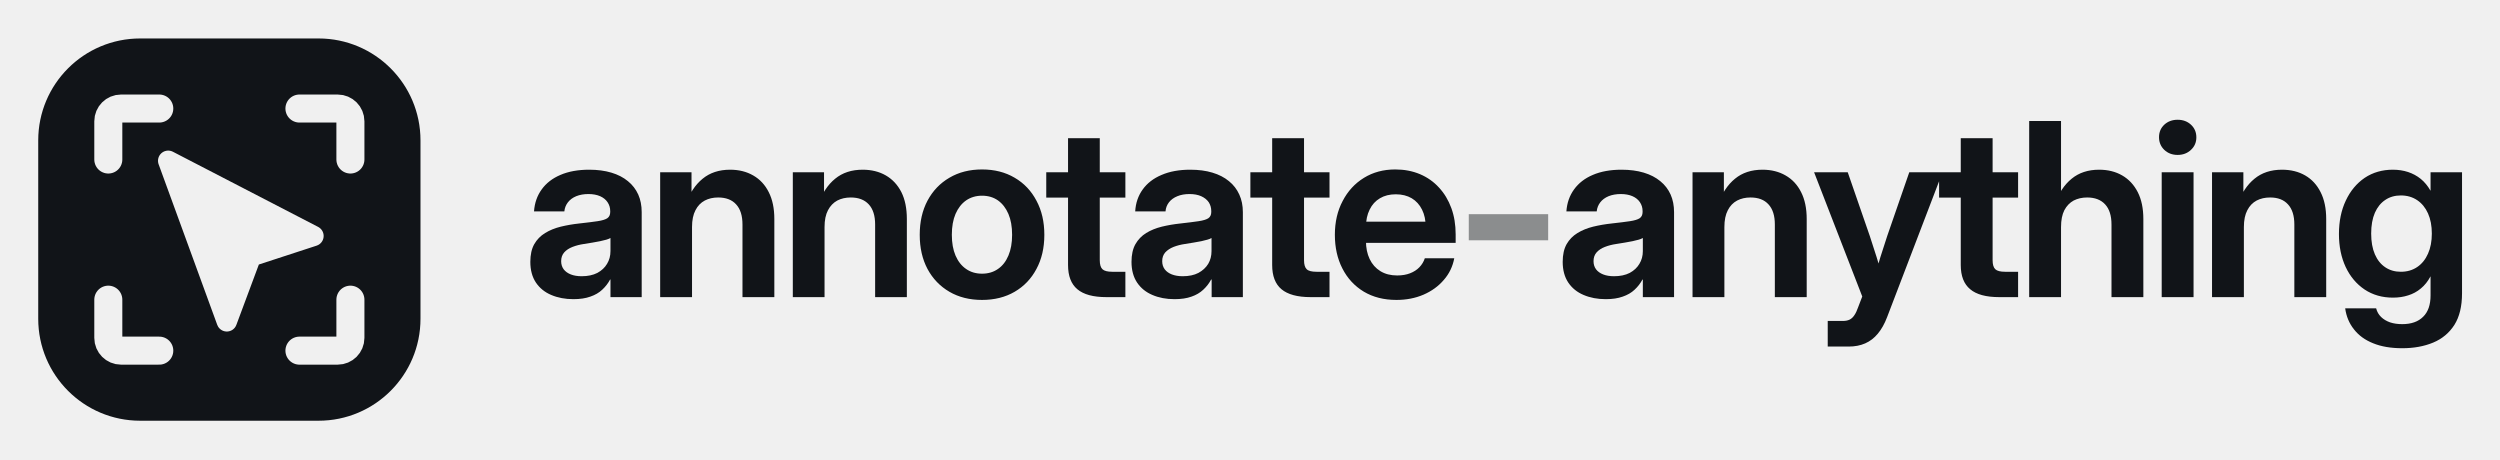
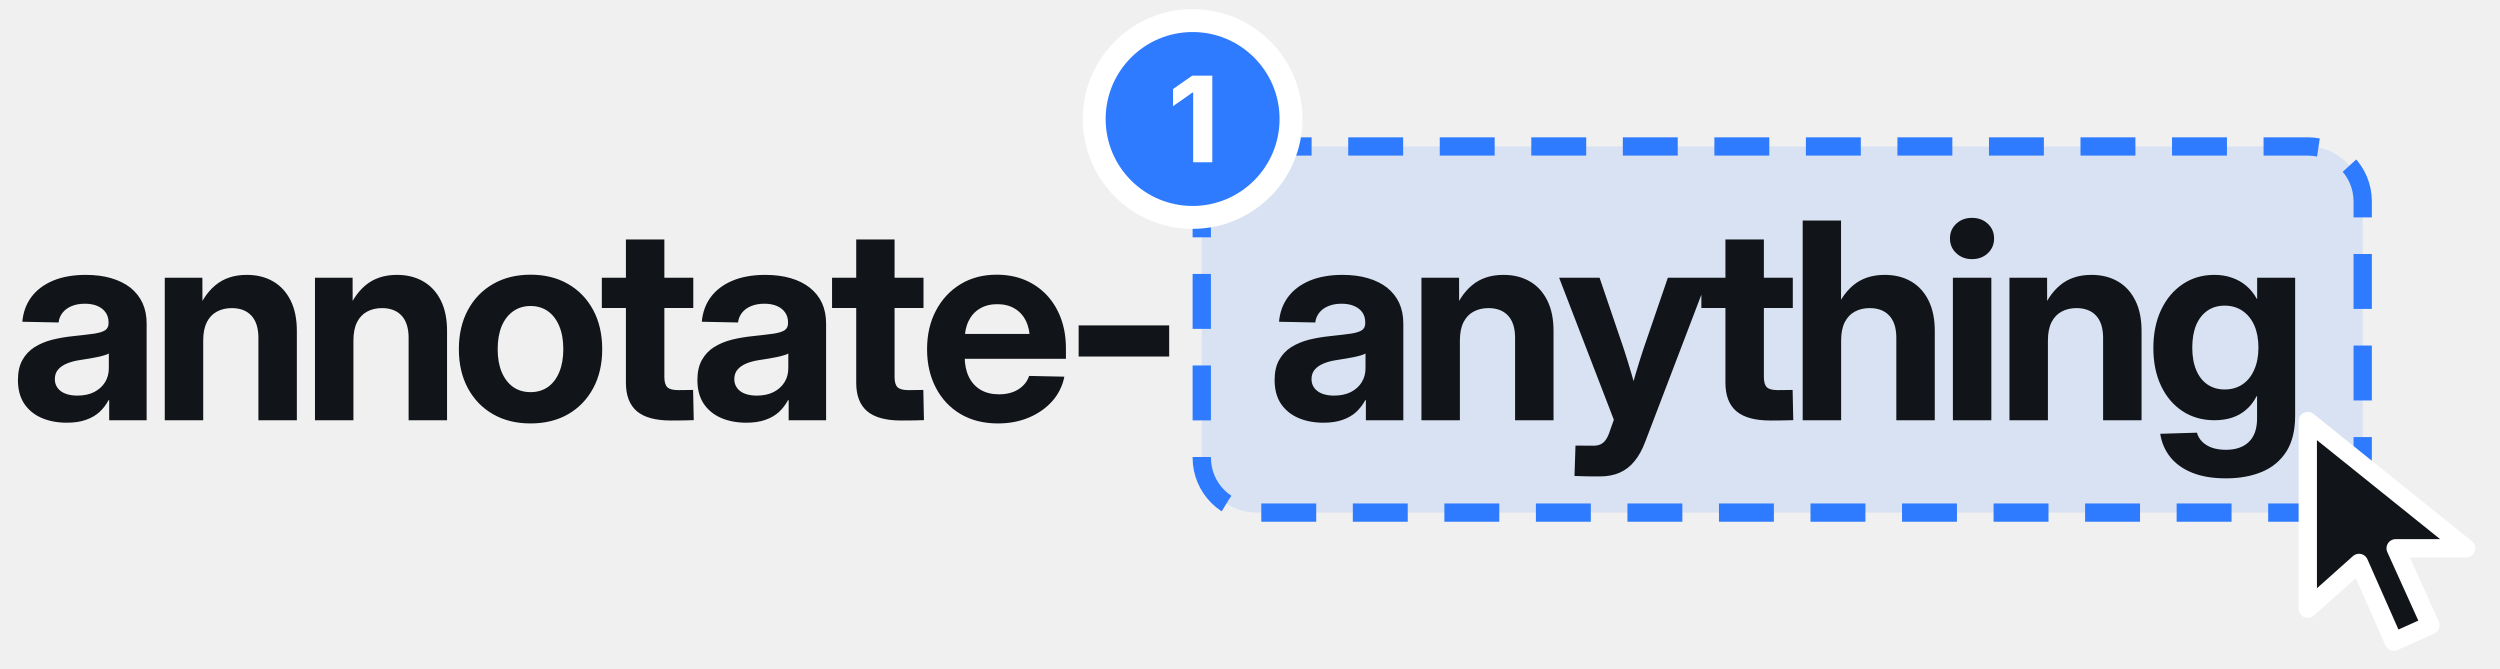
- <svg xmlns="http://www.w3.org/2000/svg" viewBox="0 0 196.2 36" width="392" height="72" fill="none">
-   <defs>
-     <mask id="aa-m" maskUnits="userSpaceOnUse" x="0" y="0" width="36" height="36">
-       <rect width="36" height="36" fill="#fff" />
-       <path d="M8.5 12.5V9.5a1 1 0 0 1 1-1h3M23.5 8.5h3a1 1 0 0 1 1 1v3M27.5 23.5v3a1 1 0 0 1-1 1h-3M12.5 27.5h-3a1 1 0 0 1-1-1v-3" stroke="#000" stroke-width="2.2" stroke-linecap="round" fill="none" />
-       <path d="m13.2 12.6 11.4 5.9-4.9 1.6-1.9 5.1z" fill="#000" stroke="#000" stroke-width="1.6" stroke-linejoin="round" />
-     </mask>
-   </defs>
-   <rect x="3" y="3" width="30" height="30" rx="8" fill="#111418" mask="url(#aa-m)" />
-   <path transform="translate(41 23.3)" fill="#111418" d="M4 0.16Q3.03 0.16 2.26 -0.17Q1.5 -0.49 1.06 -1.14Q0.62 -1.8 0.62 -2.77Q0.62 -3.61 0.93 -4.16Q1.24 -4.7 1.78 -5.03Q2.32 -5.36 3.01 -5.53Q3.71 -5.7 4.46 -5.78Q5.37 -5.88 5.9 -5.96Q6.43 -6.04 6.66 -6.19Q6.89 -6.35 6.89 -6.68V-6.75Q6.89 -7.14 6.68 -7.45Q6.48 -7.75 6.1 -7.92Q5.71 -8.09 5.18 -8.09Q4.64 -8.09 4.22 -7.92Q3.81 -7.75 3.57 -7.44Q3.33 -7.13 3.29 -6.73H0.91Q0.98 -7.72 1.51 -8.45Q2.04 -9.19 2.98 -9.59Q3.93 -10 5.24 -10Q6.21 -10 6.98 -9.77Q7.75 -9.54 8.28 -9.1Q8.81 -8.67 9.09 -8.05Q9.36 -7.44 9.36 -6.67V0H6.91V-1.38H6.88Q6.64 -0.93 6.26 -0.58Q5.89 -0.23 5.33 -0.04Q4.78 0.16 4 0.16ZM4.65 -1.64Q5.37 -1.64 5.88 -1.9Q6.38 -2.17 6.64 -2.61Q6.91 -3.05 6.91 -3.61V-4.64Q6.79 -4.57 6.59 -4.51Q6.38 -4.45 6.1 -4.39Q5.82 -4.33 5.5 -4.28Q5.17 -4.22 4.82 -4.17Q4.34 -4.1 3.93 -3.94Q3.52 -3.78 3.28 -3.51Q3.04 -3.24 3.04 -2.82Q3.04 -2.45 3.24 -2.18Q3.44 -1.92 3.8 -1.78Q4.16 -1.64 4.65 -1.64Z M13.31 -5.5V0H10.81V-9.8H13.27V-7.28H12.81Q13.28 -8.59 14.14 -9.29Q15 -10 16.3 -10Q17.33 -10 18.11 -9.55Q18.9 -9.1 19.33 -8.24Q19.77 -7.38 19.77 -6.13V0H17.27V-5.7Q17.27 -6.74 16.77 -7.28Q16.28 -7.82 15.36 -7.82Q14.77 -7.82 14.31 -7.58Q13.84 -7.33 13.58 -6.82Q13.31 -6.31 13.31 -5.5Z M23.71 -5.5V0H21.22V-9.8H23.67V-7.28H23.21Q23.68 -8.59 24.54 -9.29Q25.4 -10 26.7 -10Q27.74 -10 28.52 -9.55Q29.3 -9.1 29.74 -8.24Q30.17 -7.38 30.17 -6.13V0H27.68V-5.7Q27.68 -6.74 27.18 -7.28Q26.68 -7.82 25.77 -7.82Q25.17 -7.82 24.71 -7.58Q24.25 -7.33 23.98 -6.82Q23.71 -6.31 23.71 -5.5Z M36.07 0.22Q34.61 0.22 33.51 -0.42Q32.41 -1.06 31.79 -2.21Q31.18 -3.36 31.18 -4.89Q31.18 -6.42 31.79 -7.57Q32.41 -8.73 33.51 -9.37Q34.61 -10.02 36.07 -10.02Q37.53 -10.02 38.63 -9.37Q39.73 -8.73 40.34 -7.57Q40.96 -6.42 40.96 -4.89Q40.96 -3.36 40.34 -2.21Q39.73 -1.06 38.63 -0.42Q37.53 0.22 36.07 0.22ZM36.07 -1.84Q36.79 -1.84 37.32 -2.21Q37.85 -2.57 38.14 -3.26Q38.43 -3.94 38.43 -4.89Q38.43 -5.85 38.14 -6.53Q37.85 -7.21 37.32 -7.59Q36.79 -7.96 36.07 -7.96Q35.36 -7.96 34.82 -7.59Q34.29 -7.22 33.99 -6.53Q33.7 -5.85 33.7 -4.89Q33.7 -3.94 33.99 -3.26Q34.29 -2.57 34.82 -2.21Q35.35 -1.84 36.07 -1.84Z M47.32 -9.8V-7.81H41.11V-9.8ZM42.82 -12.47H45.31V-2.9Q45.31 -2.39 45.52 -2.19Q45.73 -1.99 46.29 -1.99Q46.52 -1.99 46.83 -1.99Q47.14 -1.99 47.32 -1.99V0Q47.07 0 46.66 0Q46.24 0 45.83 0Q44.28 0 43.55 -0.62Q42.82 -1.23 42.82 -2.52Z M51.18 0.16Q50.2 0.16 49.44 -0.17Q48.68 -0.49 48.24 -1.14Q47.8 -1.8 47.8 -2.77Q47.8 -3.61 48.11 -4.16Q48.42 -4.7 48.95 -5.03Q49.49 -5.36 50.18 -5.53Q50.88 -5.7 51.64 -5.78Q52.54 -5.88 53.07 -5.96Q53.6 -6.04 53.83 -6.19Q54.06 -6.35 54.06 -6.68V-6.75Q54.06 -7.14 53.86 -7.45Q53.65 -7.75 53.27 -7.92Q52.89 -8.09 52.35 -8.09Q51.81 -8.09 51.4 -7.92Q50.98 -7.75 50.74 -7.44Q50.5 -7.13 50.47 -6.73H48.09Q48.15 -7.72 48.68 -8.45Q49.21 -9.19 50.16 -9.59Q51.11 -10 52.41 -10Q53.39 -10 54.15 -9.77Q54.92 -9.54 55.45 -9.1Q55.98 -8.67 56.26 -8.05Q56.54 -7.44 56.54 -6.67V0H54.09V-1.38H54.05Q53.81 -0.93 53.43 -0.58Q53.06 -0.23 52.51 -0.04Q51.96 0.16 51.18 0.16ZM51.82 -1.64Q52.55 -1.64 53.05 -1.9Q53.55 -2.17 53.82 -2.61Q54.08 -3.05 54.08 -3.61V-4.64Q53.97 -4.57 53.76 -4.51Q53.56 -4.45 53.28 -4.39Q53 -4.33 52.67 -4.28Q52.34 -4.22 51.99 -4.17Q51.51 -4.1 51.1 -3.94Q50.7 -3.78 50.45 -3.51Q50.21 -3.24 50.21 -2.82Q50.21 -2.45 50.41 -2.18Q50.61 -1.92 50.97 -1.78Q51.34 -1.64 51.82 -1.64Z M63.34 -9.8V-7.81H57.13V-9.8ZM58.84 -12.47H61.34V-2.9Q61.34 -2.39 61.55 -2.19Q61.75 -1.99 62.32 -1.99Q62.55 -1.99 62.85 -1.99Q63.16 -1.99 63.34 -1.99V0Q63.09 0 62.68 0Q62.27 0 61.86 0Q60.31 0 59.57 -0.62Q58.84 -1.23 58.84 -2.52Z M68.59 0.22Q67.12 0.22 66.03 -0.43Q64.94 -1.09 64.35 -2.25Q63.76 -3.4 63.76 -4.89Q63.76 -6.39 64.37 -7.54Q64.97 -8.7 66.04 -9.36Q67.11 -10.02 68.5 -10.02Q69.56 -10.02 70.44 -9.65Q71.31 -9.28 71.93 -8.6Q72.56 -7.92 72.9 -6.99Q73.24 -6.06 73.24 -4.93V-4.26H64.71V-5.92H72.01L70.89 -5.5Q70.89 -6.29 70.6 -6.87Q70.31 -7.45 69.79 -7.76Q69.26 -8.07 68.54 -8.07Q67.82 -8.07 67.3 -7.76Q66.77 -7.45 66.49 -6.87Q66.2 -6.29 66.2 -5.5V-4.41Q66.2 -3.6 66.49 -2.99Q66.78 -2.38 67.33 -2.04Q67.88 -1.7 68.65 -1.7Q69.22 -1.7 69.66 -1.87Q70.1 -2.04 70.39 -2.34Q70.69 -2.65 70.82 -3.05H73.13Q72.95 -2.08 72.31 -1.35Q71.68 -0.61 70.71 -0.19Q69.75 0.22 68.59 0.22Z" />
-   <path transform="translate(114.19 23.3)" fill="#111418" fill-opacity=".45" d="M7.31 -6.51V-4.46H1.08V-6.51Z" />
-   <path transform="translate(122.02 23.3)" fill="#111418" d="M4 0.16Q3.03 0.16 2.26 -0.17Q1.5 -0.49 1.06 -1.14Q0.62 -1.8 0.62 -2.77Q0.62 -3.61 0.93 -4.16Q1.24 -4.7 1.78 -5.03Q2.32 -5.36 3.01 -5.53Q3.71 -5.7 4.46 -5.78Q5.37 -5.88 5.9 -5.96Q6.43 -6.04 6.66 -6.19Q6.89 -6.35 6.89 -6.68V-6.75Q6.89 -7.14 6.68 -7.45Q6.48 -7.75 6.1 -7.92Q5.71 -8.09 5.18 -8.09Q4.64 -8.09 4.22 -7.92Q3.81 -7.75 3.57 -7.44Q3.33 -7.13 3.29 -6.73H0.91Q0.98 -7.72 1.51 -8.45Q2.04 -9.19 2.98 -9.59Q3.93 -10 5.24 -10Q6.21 -10 6.98 -9.77Q7.75 -9.54 8.28 -9.1Q8.81 -8.67 9.09 -8.05Q9.36 -7.44 9.36 -6.67V0H6.91V-1.38H6.88Q6.64 -0.93 6.26 -0.58Q5.89 -0.23 5.33 -0.04Q4.78 0.16 4 0.16ZM4.65 -1.64Q5.37 -1.64 5.88 -1.9Q6.38 -2.17 6.64 -2.61Q6.91 -3.05 6.91 -3.61V-4.64Q6.79 -4.57 6.59 -4.51Q6.38 -4.45 6.1 -4.39Q5.82 -4.33 5.5 -4.28Q5.17 -4.22 4.82 -4.17Q4.34 -4.1 3.93 -3.94Q3.52 -3.78 3.28 -3.51Q3.04 -3.24 3.04 -2.82Q3.04 -2.45 3.24 -2.18Q3.44 -1.92 3.8 -1.78Q4.16 -1.64 4.65 -1.64Z M13.31 -5.5V0H10.81V-9.8H13.27V-7.28H12.81Q13.28 -8.59 14.14 -9.29Q15 -10 16.3 -10Q17.33 -10 18.11 -9.55Q18.9 -9.1 19.33 -8.24Q19.77 -7.38 19.77 -6.13V0H17.27V-5.7Q17.27 -6.74 16.77 -7.28Q16.28 -7.82 15.36 -7.82Q14.77 -7.82 14.31 -7.58Q13.84 -7.33 13.58 -6.82Q13.31 -6.31 13.31 -5.5Z M21.42 3.88V1.87H22.61Q22.93 1.87 23.15 1.76Q23.36 1.65 23.51 1.42Q23.67 1.19 23.8 0.81L24.13 -0.05L20.35 -9.8H22.99L24.72 -4.8Q25 -3.97 25.26 -3.13Q25.51 -2.3 25.76 -1.46H25.06Q25.3 -2.3 25.55 -3.13Q25.81 -3.97 26.09 -4.8L27.82 -9.8H30.43L26.08 1.57Q25.78 2.36 25.35 2.87Q24.93 3.38 24.36 3.63Q23.79 3.88 23.06 3.88Q22.66 3.88 22.24 3.88Q21.82 3.88 21.42 3.88Z M36.36 -9.8V-7.81H30.16V-9.8ZM31.86 -12.47H34.36V-2.9Q34.36 -2.39 34.57 -2.19Q34.78 -1.99 35.34 -1.99Q35.57 -1.99 35.88 -1.99Q36.18 -1.99 36.36 -1.99V0Q36.12 0 35.7 0Q35.29 0 34.88 0Q33.33 0 32.6 -0.62Q31.86 -1.23 31.86 -2.52Z M39.73 -5.5V0H37.23V-13.82H39.73V-7.28H39.23Q39.7 -8.59 40.56 -9.29Q41.42 -10 42.72 -10Q43.75 -10 44.53 -9.55Q45.31 -9.1 45.75 -8.24Q46.19 -7.38 46.19 -6.13V0H43.69V-5.7Q43.69 -6.74 43.19 -7.28Q42.69 -7.82 41.78 -7.82Q41.19 -7.82 40.72 -7.58Q40.26 -7.33 39.99 -6.82Q39.73 -6.31 39.73 -5.5Z M47.63 0V-9.8H50.13V0ZM48.88 -11.16Q48.25 -11.16 47.83 -11.56Q47.42 -11.96 47.42 -12.55Q47.42 -13.14 47.83 -13.53Q48.25 -13.92 48.88 -13.92Q49.51 -13.92 49.93 -13.53Q50.35 -13.14 50.35 -12.54Q50.35 -11.95 49.93 -11.56Q49.51 -11.16 48.88 -11.16Z M54.08 -5.5V0H51.58V-9.8H54.04V-7.28H53.58Q54.05 -8.59 54.91 -9.29Q55.77 -10 57.07 -10Q58.11 -10 58.89 -9.55Q59.67 -9.1 60.1 -8.24Q60.54 -7.38 60.54 -6.13V0H58.04V-5.7Q58.04 -6.74 57.54 -7.28Q57.05 -7.82 56.14 -7.82Q55.54 -7.82 55.08 -7.58Q54.61 -7.33 54.35 -6.82Q54.08 -6.31 54.08 -5.5Z M66.51 4.01Q65.17 4.01 64.22 3.62Q63.27 3.24 62.72 2.53Q62.16 1.83 62.03 0.88H64.46Q64.56 1.28 64.85 1.56Q65.13 1.83 65.55 1.98Q65.97 2.12 66.51 2.12Q67.57 2.12 68.15 1.54Q68.73 0.97 68.73 -0.13V-1.62H68.72Q68.42 -1.05 67.97 -0.68Q67.53 -0.31 66.98 -0.14Q66.43 0.04 65.78 0.04Q64.51 0.04 63.55 -0.6Q62.6 -1.24 62.07 -2.36Q61.54 -3.49 61.54 -4.95Q61.54 -6.44 62.08 -7.58Q62.61 -8.71 63.56 -9.36Q64.52 -10 65.77 -10Q66.41 -10 66.96 -9.82Q67.51 -9.64 67.96 -9.28Q68.41 -8.91 68.72 -8.36H68.73V-9.8H71.2V-0.3Q71.2 1.23 70.6 2.18Q69.99 3.13 68.93 3.57Q67.87 4.01 66.51 4.01ZM66.4 -1.99Q67.13 -1.99 67.68 -2.36Q68.23 -2.73 68.53 -3.41Q68.83 -4.08 68.83 -4.99Q68.83 -5.9 68.53 -6.57Q68.23 -7.24 67.68 -7.61Q67.13 -7.98 66.4 -7.98Q65.7 -7.98 65.18 -7.63Q64.65 -7.28 64.36 -6.62Q64.07 -5.95 64.07 -4.99Q64.07 -4.03 64.36 -3.36Q64.65 -2.69 65.18 -2.34Q65.7 -1.99 66.4 -1.99Z" />
+ <svg xmlns="http://www.w3.org/2000/svg" viewBox="-1 -20 273.12 73" width="546.24" height="146" fill="none">
+   <rect x="130.29" y="-4" width="126.83" height="40" rx="6" fill="#2f7bff" fill-opacity=".12" stroke="#2f7bff" stroke-width="2" stroke-dasharray="6 4" />
+   <path fill="#111418" d="M6.3 26.18Q4.76 26.18 3.55 25.66Q2.35 25.14 1.65 24.11Q0.96 23.07 0.96 21.52Q0.96 20.2 1.45 19.33Q1.94 18.45 2.78 17.92Q3.63 17.39 4.72 17.11Q5.82 16.84 7.02 16.72Q8.44 16.57 9.29 16.45Q10.13 16.32 10.5 16.07Q10.86 15.82 10.86 15.31V15.21Q10.86 14.6 10.55 14.15Q10.24 13.69 9.67 13.44Q9.09 13.18 8.27 13.18Q7.45 13.18 6.83 13.44Q6.2 13.7 5.84 14.16Q5.47 14.62 5.4 15.23L1.44 15.15Q1.58 13.58 2.44 12.43Q3.3 11.29 4.8 10.66Q6.31 10.03 8.38 10.03Q9.92 10.03 11.15 10.39Q12.38 10.75 13.25 11.43Q14.11 12.12 14.57 13.1Q15.02 14.09 15.02 15.35V25.91H10.93V23.72H10.86Q10.46 24.46 9.86 25.02Q9.25 25.57 8.38 25.87Q7.51 26.18 6.3 26.18ZM7.44 23.22Q8.52 23.22 9.29 22.83Q10.06 22.43 10.48 21.75Q10.89 21.08 10.89 20.22V18.62Q10.71 18.73 10.38 18.82Q10.06 18.92 9.63 19.01Q9.2 19.1 8.71 19.18Q8.22 19.26 7.7 19.34Q6.95 19.45 6.34 19.7Q5.72 19.95 5.36 20.36Q4.99 20.78 4.99 21.42Q4.99 21.98 5.3 22.39Q5.6 22.8 6.16 23.01Q6.71 23.22 7.44 23.22Z M21.2 17.19V25.91H17V10.34H21.11L21.12 14.36H20.44Q21.17 12.3 22.52 11.17Q23.88 10.03 25.96 10.03Q27.62 10.03 28.85 10.75Q30.07 11.46 30.75 12.83Q31.43 14.19 31.43 16.15V25.91H27.23V16.9Q27.23 15.32 26.47 14.49Q25.71 13.66 24.32 13.66Q23.41 13.66 22.7 14.04Q22 14.41 21.6 15.19Q21.2 15.98 21.2 17.19Z M37.61 17.19V25.91H33.41V10.34H37.52L37.53 14.36H36.85Q37.58 12.3 38.93 11.17Q40.29 10.03 42.37 10.03Q44.03 10.03 45.25 10.75Q46.48 11.46 47.16 12.83Q47.84 14.19 47.84 16.15V25.91H43.64V16.9Q43.64 15.32 42.88 14.49Q42.12 13.66 40.73 13.66Q39.82 13.66 39.11 14.04Q38.41 14.41 38.01 15.19Q37.61 15.98 37.61 17.19Z M56.96 26.26Q54.62 26.26 52.86 25.25Q51.09 24.23 50.11 22.4Q49.13 20.58 49.13 18.15Q49.13 15.71 50.11 13.88Q51.09 12.05 52.86 11.03Q54.62 10.01 56.96 10.01Q59.31 10.01 61.07 11.03Q62.83 12.05 63.81 13.88Q64.79 15.71 64.79 18.15Q64.79 20.58 63.81 22.4Q62.83 24.23 61.07 25.25Q59.31 26.26 56.96 26.26ZM56.96 22.84Q58.05 22.84 58.86 22.28Q59.66 21.71 60.1 20.65Q60.54 19.59 60.54 18.15Q60.54 16.68 60.1 15.63Q59.66 14.57 58.86 14Q58.05 13.43 56.96 13.43Q55.88 13.43 55.07 14Q54.26 14.57 53.81 15.62Q53.37 16.68 53.37 18.15Q53.37 19.6 53.81 20.65Q54.26 21.71 55.06 22.28Q55.87 22.84 56.96 22.84Z M74.74 10.34V13.65H64.75V10.34ZM67.38 6.16H71.58V21.2Q71.58 21.99 71.91 22.31Q72.23 22.62 73.1 22.62Q73.46 22.62 73.95 22.61Q74.44 22.61 74.72 22.6L74.79 25.9Q74.36 25.92 73.67 25.93Q72.98 25.94 72.3 25.94Q69.78 25.94 68.58 24.93Q67.38 23.91 67.38 21.82Z M80.53 26.18Q78.99 26.18 77.78 25.66Q76.58 25.14 75.88 24.11Q75.19 23.07 75.19 21.52Q75.19 20.2 75.68 19.33Q76.17 18.45 77.01 17.92Q77.86 17.39 78.95 17.11Q80.05 16.84 81.25 16.72Q82.67 16.57 83.52 16.45Q84.36 16.32 84.73 16.07Q85.09 15.82 85.09 15.31V15.21Q85.09 14.6 84.78 14.15Q84.47 13.69 83.9 13.44Q83.32 13.18 82.5 13.18Q81.68 13.18 81.06 13.44Q80.43 13.7 80.07 14.16Q79.7 14.62 79.63 15.23L75.67 15.15Q75.81 13.58 76.67 12.43Q77.53 11.29 79.03 10.66Q80.54 10.03 82.61 10.03Q84.15 10.03 85.38 10.39Q86.61 10.75 87.47 11.43Q88.34 12.12 88.8 13.1Q89.25 14.09 89.25 15.35V25.91H85.16V23.72H85.09Q84.69 24.46 84.09 25.02Q83.48 25.57 82.61 25.87Q81.74 26.18 80.53 26.18ZM81.67 23.22Q82.75 23.22 83.52 22.83Q84.29 22.43 84.71 21.75Q85.12 21.08 85.12 20.22V18.62Q84.94 18.73 84.61 18.82Q84.29 18.92 83.86 19.01Q83.43 19.1 82.94 19.18Q82.45 19.26 81.93 19.34Q81.18 19.45 80.56 19.7Q79.95 19.95 79.59 20.36Q79.22 20.78 79.22 21.42Q79.22 21.98 79.53 22.39Q79.83 22.8 80.38 23.01Q80.94 23.22 81.67 23.22Z M99.89 10.34V13.65H89.9V10.34ZM92.54 6.16H96.73V21.2Q96.73 21.99 97.06 22.31Q97.38 22.62 98.26 22.62Q98.61 22.62 99.1 22.61Q99.6 22.61 99.87 22.6L99.94 25.9Q99.52 25.92 98.83 25.93Q98.14 25.94 97.45 25.94Q94.94 25.94 93.74 24.93Q92.54 23.91 92.54 21.82Z M108.03 26.26Q105.67 26.26 103.93 25.23Q102.19 24.19 101.24 22.36Q100.28 20.52 100.28 18.15Q100.28 15.77 101.25 13.93Q102.22 12.09 103.93 11.05Q105.64 10.01 107.87 10.01Q109.56 10.01 110.95 10.58Q112.33 11.16 113.34 12.22Q114.35 13.29 114.9 14.77Q115.45 16.25 115.45 18.06V19.2H101.84V16.48H113.41L111.51 17.15Q111.51 15.94 111.08 15.06Q110.65 14.18 109.85 13.71Q109.06 13.23 107.95 13.23Q106.85 13.23 106.05 13.71Q105.25 14.18 104.82 15.06Q104.39 15.93 104.39 17.13V18.97Q104.39 20.21 104.83 21.14Q105.27 22.07 106.12 22.58Q106.96 23.08 108.14 23.08Q108.99 23.08 109.66 22.83Q110.32 22.58 110.77 22.13Q111.23 21.68 111.43 21.07L115.28 21.15Q114.98 22.66 113.97 23.81Q112.95 24.96 111.42 25.61Q109.89 26.26 108.03 26.26Z M126.73 15.55V18.95H116.84V15.55Z" />
+   <path fill="#111418" d="M143.59 26.18Q142.05 26.18 140.84 25.66Q139.64 25.14 138.94 24.11Q138.25 23.07 138.25 21.52Q138.25 20.2 138.74 19.33Q139.23 18.45 140.07 17.92Q140.92 17.39 142.01 17.11Q143.11 16.84 144.31 16.72Q145.73 16.57 146.58 16.45Q147.42 16.32 147.79 16.07Q148.15 15.82 148.15 15.31V15.21Q148.15 14.6 147.85 14.15Q147.54 13.69 146.96 13.44Q146.38 13.18 145.56 13.18Q144.74 13.18 144.12 13.44Q143.49 13.7 143.13 14.16Q142.76 14.62 142.69 15.23L138.73 15.15Q138.87 13.58 139.73 12.43Q140.59 11.29 142.09 10.66Q143.6 10.03 145.67 10.03Q147.21 10.03 148.44 10.39Q149.67 10.75 150.54 11.43Q151.4 12.12 151.86 13.1Q152.31 14.09 152.31 15.35V25.91H148.22V23.72H148.15Q147.75 24.46 147.15 25.02Q146.54 25.57 145.67 25.87Q144.8 26.18 143.59 26.18ZM144.73 23.22Q145.81 23.22 146.58 22.83Q147.36 22.43 147.77 21.75Q148.18 21.08 148.18 20.22V18.62Q148 18.73 147.68 18.82Q147.35 18.92 146.92 19.01Q146.49 19.1 146 19.18Q145.51 19.26 145 19.34Q144.24 19.45 143.63 19.7Q143.01 19.95 142.65 20.36Q142.28 20.78 142.28 21.42Q142.28 21.98 142.59 22.39Q142.9 22.8 143.45 23.01Q144 23.22 144.73 23.22Z M158.49 17.19V25.91H154.29V10.34H158.4L158.41 14.36H157.73Q158.46 12.3 159.81 11.17Q161.17 10.03 163.25 10.03Q164.91 10.03 166.14 10.75Q167.36 11.46 168.04 12.83Q168.72 14.19 168.72 16.15V25.91H164.52V16.9Q164.52 15.32 163.76 14.49Q163 13.66 161.61 13.66Q160.7 13.66 159.99 14.04Q159.29 14.41 158.89 15.19Q158.49 15.98 158.49 17.19Z M171.01 32 171.12 28.68 172.89 28.69Q173.45 28.72 173.82 28.56Q174.19 28.4 174.44 28.03Q174.7 27.66 174.89 27.04L175.31 25.86L169.33 10.34H173.75L176.41 18.16Q176.86 19.54 177.26 20.92Q177.66 22.3 178.05 23.69H176.89Q177.27 22.3 177.67 20.91Q178.08 19.53 178.53 18.16L181.21 10.34H185.58L178.73 28.28Q178.25 29.56 177.56 30.39Q176.88 31.23 175.94 31.64Q175.01 32.05 173.77 32.05Q173.08 32.05 172.37 32.04Q171.66 32.02 171.01 32Z M194.86 10.34V13.65H184.87V10.34ZM187.5 6.16H191.7V21.2Q191.7 21.99 192.03 22.31Q192.35 22.62 193.22 22.62Q193.58 22.62 194.07 22.61Q194.56 22.61 194.84 22.6L194.91 25.9Q194.48 25.92 193.79 25.93Q193.1 25.94 192.42 25.94Q189.9 25.94 188.7 24.93Q187.5 23.91 187.5 21.82Z M200.14 17.19V25.91H195.94V4.09H200.13V14.36H199.38Q200.11 12.3 201.46 11.17Q202.82 10.03 204.9 10.03Q206.56 10.03 207.79 10.75Q209.01 11.46 209.69 12.83Q210.37 14.19 210.37 16.15V25.91H206.17V16.9Q206.17 15.32 205.41 14.49Q204.65 13.66 203.26 13.66Q202.35 13.66 201.64 14.04Q200.94 14.41 200.54 15.19Q200.14 15.98 200.14 17.19Z M212.35 25.91V10.34H216.55V25.91ZM214.44 8.31Q213.41 8.31 212.72 7.66Q212.03 7.02 212.03 6.05Q212.03 5.08 212.72 4.44Q213.41 3.8 214.43 3.8Q215.47 3.8 216.16 4.44Q216.85 5.08 216.85 6.06Q216.85 7.02 216.16 7.67Q215.47 8.31 214.44 8.31Z M222.73 17.19V25.91H218.53V10.34H222.64L222.65 14.36H221.97Q222.7 12.3 224.05 11.17Q225.41 10.03 227.49 10.03Q229.15 10.03 230.38 10.75Q231.6 11.46 232.28 12.83Q232.96 14.19 232.96 16.15V25.91H228.76V16.9Q228.76 15.32 228 14.49Q227.24 13.66 225.85 13.66Q224.94 13.66 224.23 14.04Q223.53 14.41 223.13 15.19Q222.73 15.98 222.73 17.19Z M242.18 32.26Q240.03 32.26 238.51 31.65Q236.99 31.04 236.11 29.95Q235.23 28.85 235 27.39L239.01 27.27Q239.17 27.85 239.6 28.27Q240.03 28.69 240.68 28.92Q241.34 29.14 242.18 29.14Q243.8 29.14 244.69 28.27Q245.58 27.4 245.58 25.72V23.28H245.53Q245.09 24.15 244.41 24.74Q243.74 25.33 242.87 25.62Q242 25.91 240.94 25.91Q238.95 25.91 237.44 24.92Q235.93 23.93 235.09 22.15Q234.25 20.38 234.25 18.03Q234.25 15.65 235.1 13.85Q235.95 12.05 237.46 11.04Q238.96 10.03 240.92 10.03Q241.97 10.03 242.84 10.34Q243.71 10.64 244.4 11.22Q245.09 11.81 245.55 12.65H245.59V10.34H249.74V25.4Q249.74 27.82 248.78 29.33Q247.81 30.84 246.11 31.55Q244.4 32.26 242.18 32.26ZM242.04 22.55Q243.16 22.55 243.99 21.99Q244.82 21.43 245.27 20.39Q245.73 19.36 245.73 17.98Q245.73 16.59 245.28 15.55Q244.82 14.52 243.99 13.96Q243.16 13.39 242.04 13.39Q240.96 13.39 240.17 13.93Q239.37 14.48 238.93 15.5Q238.5 16.53 238.5 17.98Q238.5 19.42 238.94 20.45Q239.37 21.47 240.17 22.01Q240.97 22.55 242.04 22.55Z" />
+   <circle cx="129.29" cy="-7" r="10.75" fill="#2f7bff" stroke="#ffffff" stroke-width="2.5" />
+   <path fill="#fff" d="M131.44 -11.73V-2.27H129.35V-9.9H129.29L127.15 -8.4V-10.27L129.24 -11.73Z" />
+   <path transform="translate(249.12 24)" d="M2 2v20.5l5.6-5 3.8 8.6 4-1.8-3.8-8.4h7.7z" fill="#111418" stroke="#ffffff" stroke-width="2" stroke-linejoin="round" />
</svg>
